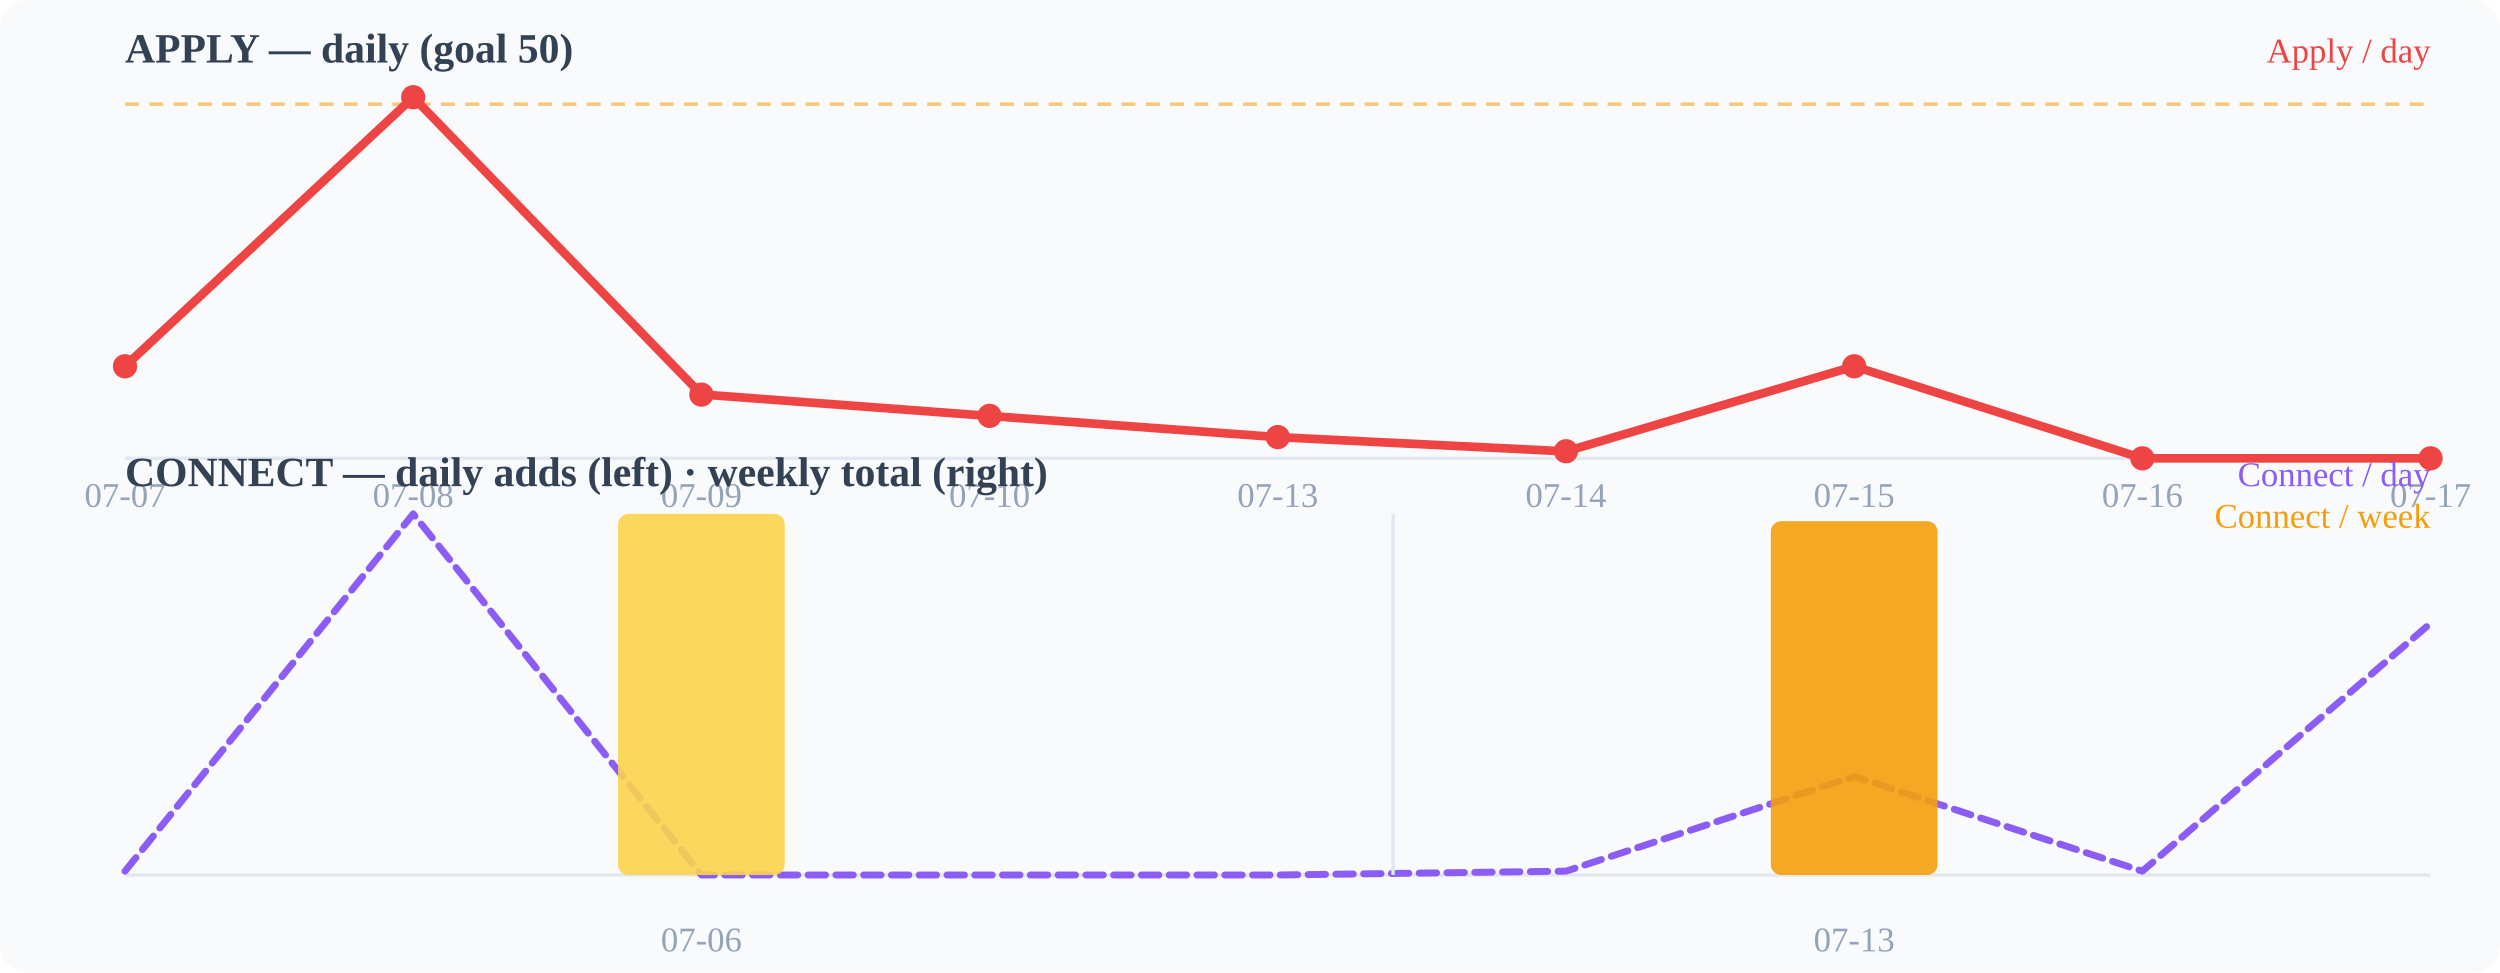
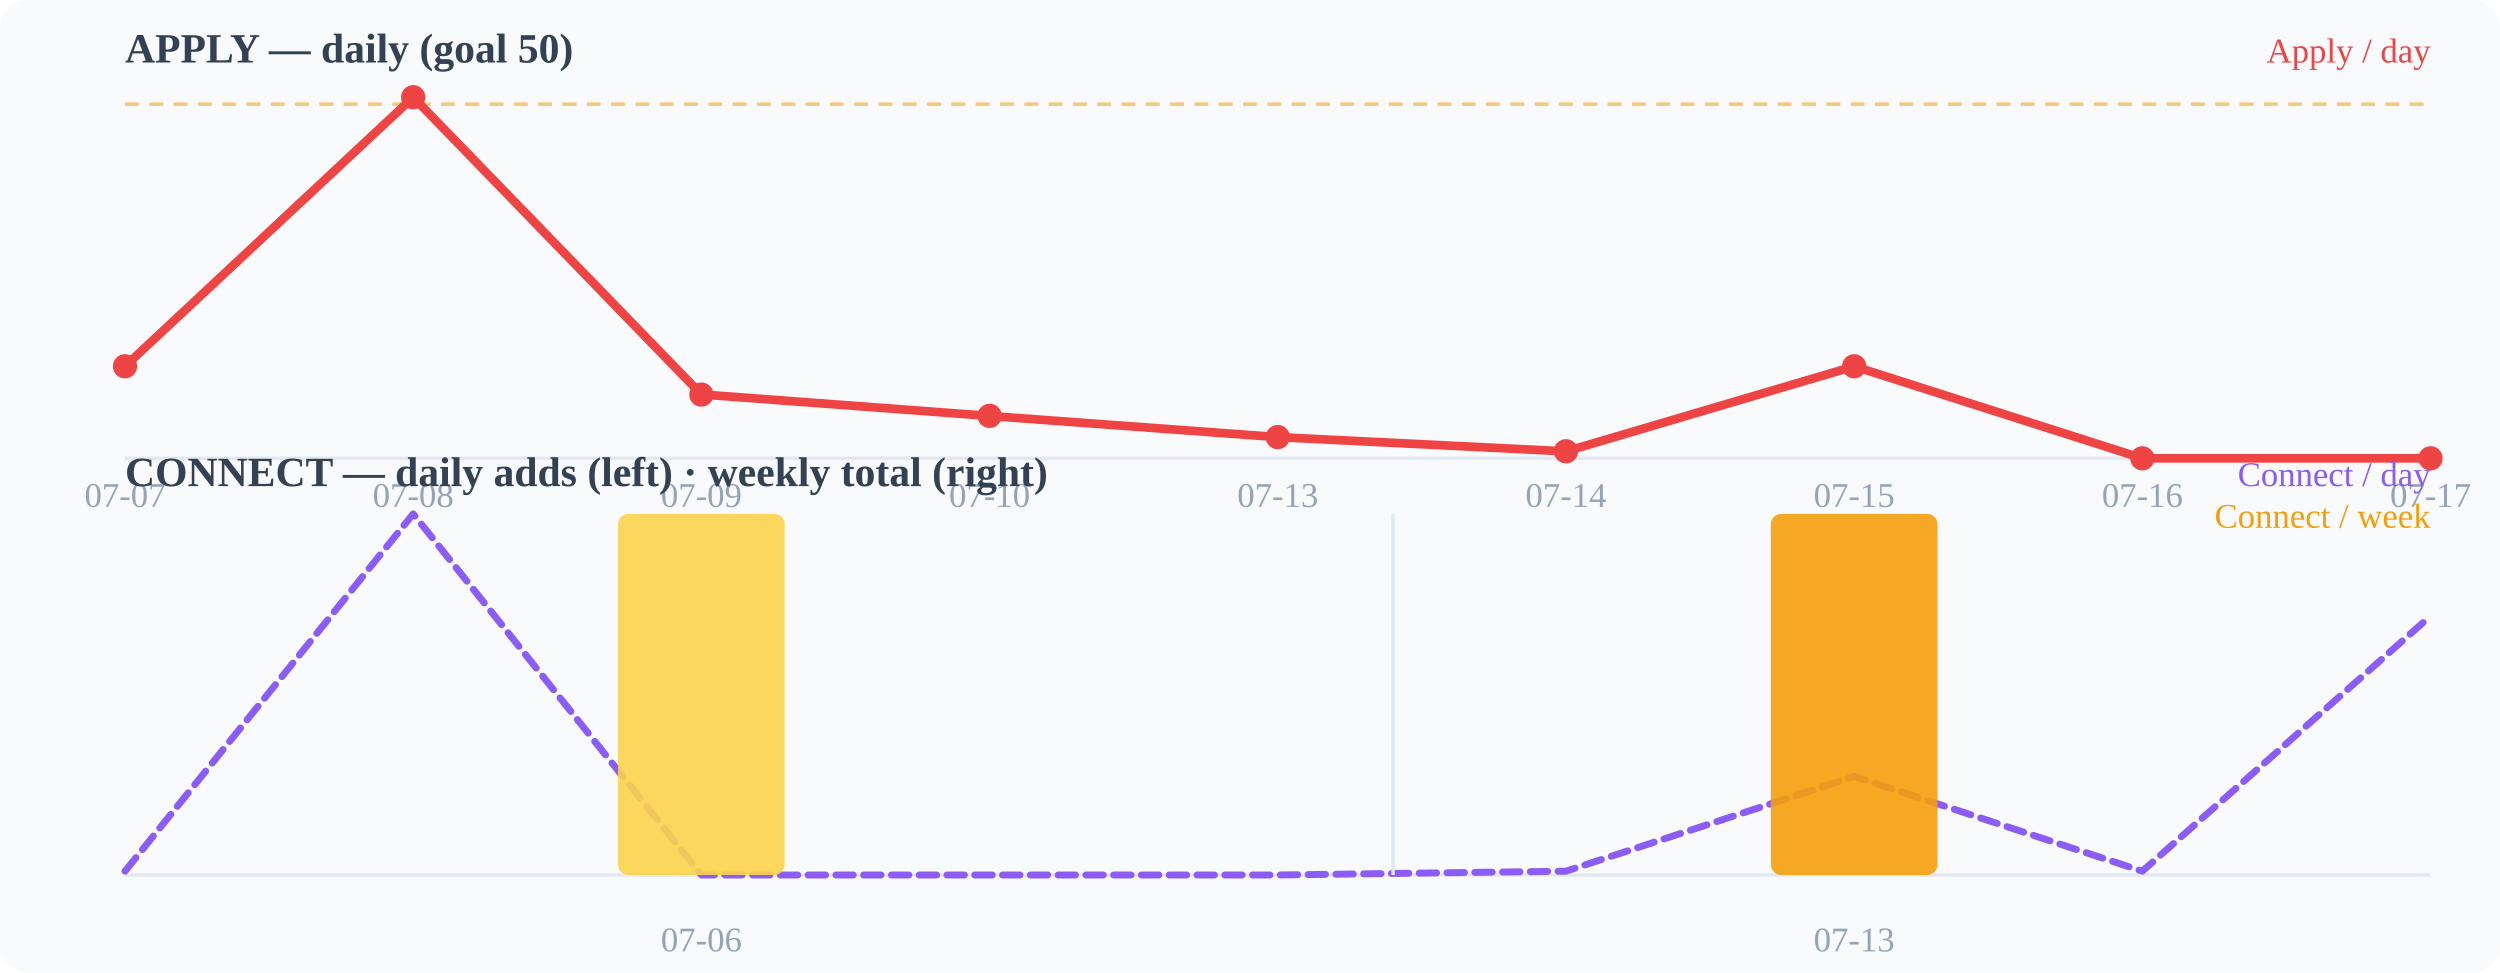
<svg xmlns="http://www.w3.org/2000/svg" width="720" height="280" viewBox="0 0 720 280">
  <rect width="720" height="280" fill="#f8fafc" rx="8" />
  <text x="36" y="18" font-size="12" font-weight="600" fill="#334155">APPLY — daily (goal 50)</text>
  <line x1="36" y1="132" x2="700" y2="132" stroke="#e2e8f0" stroke-width="1" />
  <line x1="36" y1="30.0" x2="700" y2="30.0" stroke="#f59e0b" stroke-width="1" stroke-dasharray="4 3" opacity="0.55" />
  <polyline points="36.0,105.5 119.0,28.0 202.0,113.6 285.0,119.8 368.0,125.9 451.0,130.0 534.0,105.5 617.0,132.0 700.0,132.0" fill="none" stroke="#ef4444" stroke-width="2.5" stroke-linecap="round" stroke-linejoin="round" />
  <circle cx="36" cy="105.49" r="3.5" fill="#ef4444" />
  <circle cx="119" cy="28" r="3.5" fill="#ef4444" />
  <circle cx="202" cy="113.647" r="3.5" fill="#ef4444" />
  <circle cx="285" cy="119.765" r="3.5" fill="#ef4444" />
  <circle cx="368" cy="125.882" r="3.5" fill="#ef4444" />
  <circle cx="451" cy="129.961" r="3.5" fill="#ef4444" />
  <circle cx="534" cy="105.49" r="3.5" fill="#ef4444" />
  <circle cx="617" cy="132" r="3.5" fill="#ef4444" />
  <circle cx="700" cy="132" r="3.5" fill="#ef4444" />
  <text x="36" y="146" font-size="10" fill="#94a3b8" text-anchor="middle">07-07</text>
  <text x="119" y="146" font-size="10" fill="#94a3b8" text-anchor="middle">07-08</text>
  <text x="202" y="146" font-size="10" fill="#94a3b8" text-anchor="middle">07-09</text>
  <text x="285" y="146" font-size="10" fill="#94a3b8" text-anchor="middle">07-10</text>
  <text x="368" y="146" font-size="10" fill="#94a3b8" text-anchor="middle">07-13</text>
  <text x="451" y="146" font-size="10" fill="#94a3b8" text-anchor="middle">07-14</text>
  <text x="534" y="146" font-size="10" fill="#94a3b8" text-anchor="middle">07-15</text>
  <text x="617" y="146" font-size="10" fill="#94a3b8" text-anchor="middle">07-16</text>
  <text x="700" y="146" font-size="10" fill="#94a3b8" text-anchor="middle">07-17</text>
  <text x="36" y="140" font-size="12" font-weight="600" fill="#334155">CONNECT — daily adds (left) · weekly total (right)</text>
  <line x1="36" y1="252" x2="700" y2="252" stroke="#e2e8f0" stroke-width="1" />
-   <polyline points="36.0,250.9 119.0,148.0 202.0,252.0 285.0,252.0 368.0,252.0 451.0,250.9 534.0,223.6 617.0,250.9 700.0,179.5" fill="none" stroke="#8b5cf6" stroke-width="2" stroke-linecap="round" stroke-linejoin="round" stroke-dasharray="5 3" />
+   <polyline points="36.0,250.9 119.0,148.0 202.0,252.0 285.0,252.0 368.0,252.0 451.0,250.9 534.0,223.6 617.0,250.9 700.0,177.4" fill="none" stroke="#8b5cf6" stroke-width="2" stroke-linecap="round" stroke-linejoin="round" stroke-dasharray="5 3" />
  <rect x="178.0" y="148.0" width="48" height="104.0" rx="3" fill="#fcd34d" opacity="0.9" />
-   <rect x="510.0" y="150.1" width="48" height="101.9" rx="3" fill="#f59e0b" opacity="0.9" />
+   <rect x="510.0" y="148.0" width="48" height="104.0" rx="3" fill="#f59e0b" opacity="0.9" />
  <line x1="401.2" y1="148" x2="401.2" y2="252" stroke="#e2e8f0" stroke-width="1" />
  <text x="202" y="274" font-size="10" fill="#94a3b8" text-anchor="middle">07-06</text>
  <text x="534" y="274" font-size="10" fill="#94a3b8" text-anchor="middle">07-13</text>
  <text x="700" y="18" font-size="10" fill="#ef4444" text-anchor="end">Apply / day</text>
  <text x="700" y="140" font-size="10" fill="#8b5cf6" text-anchor="end">Connect / day</text>
  <text x="700" y="152" font-size="10" fill="#f59e0b" text-anchor="end">Connect / week</text>
</svg>
